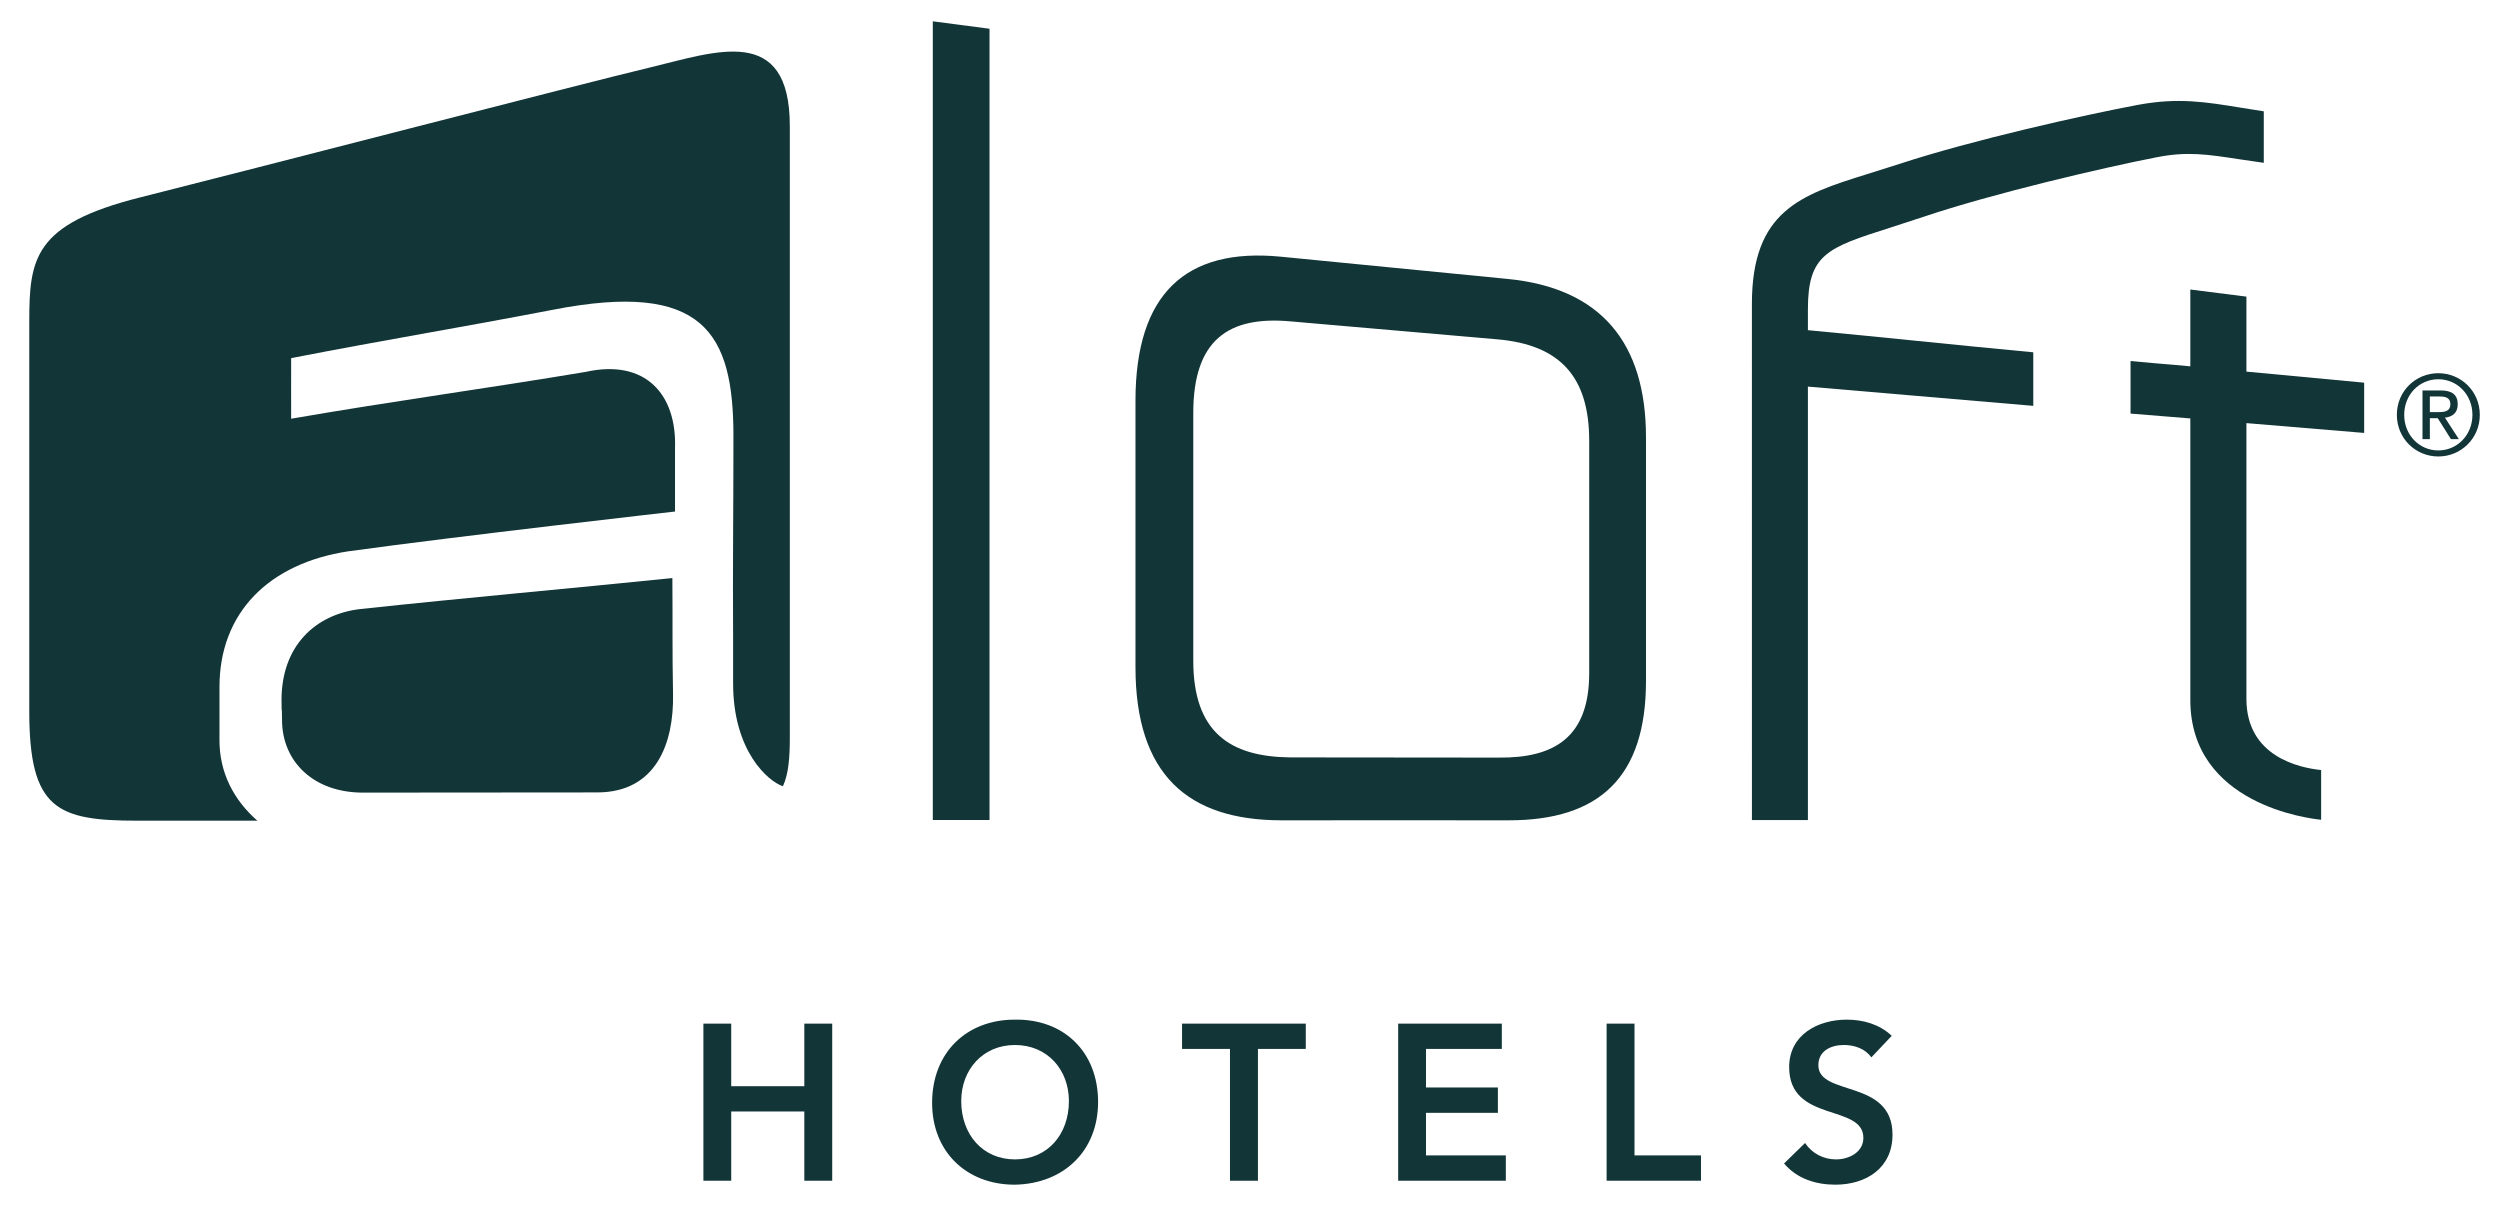
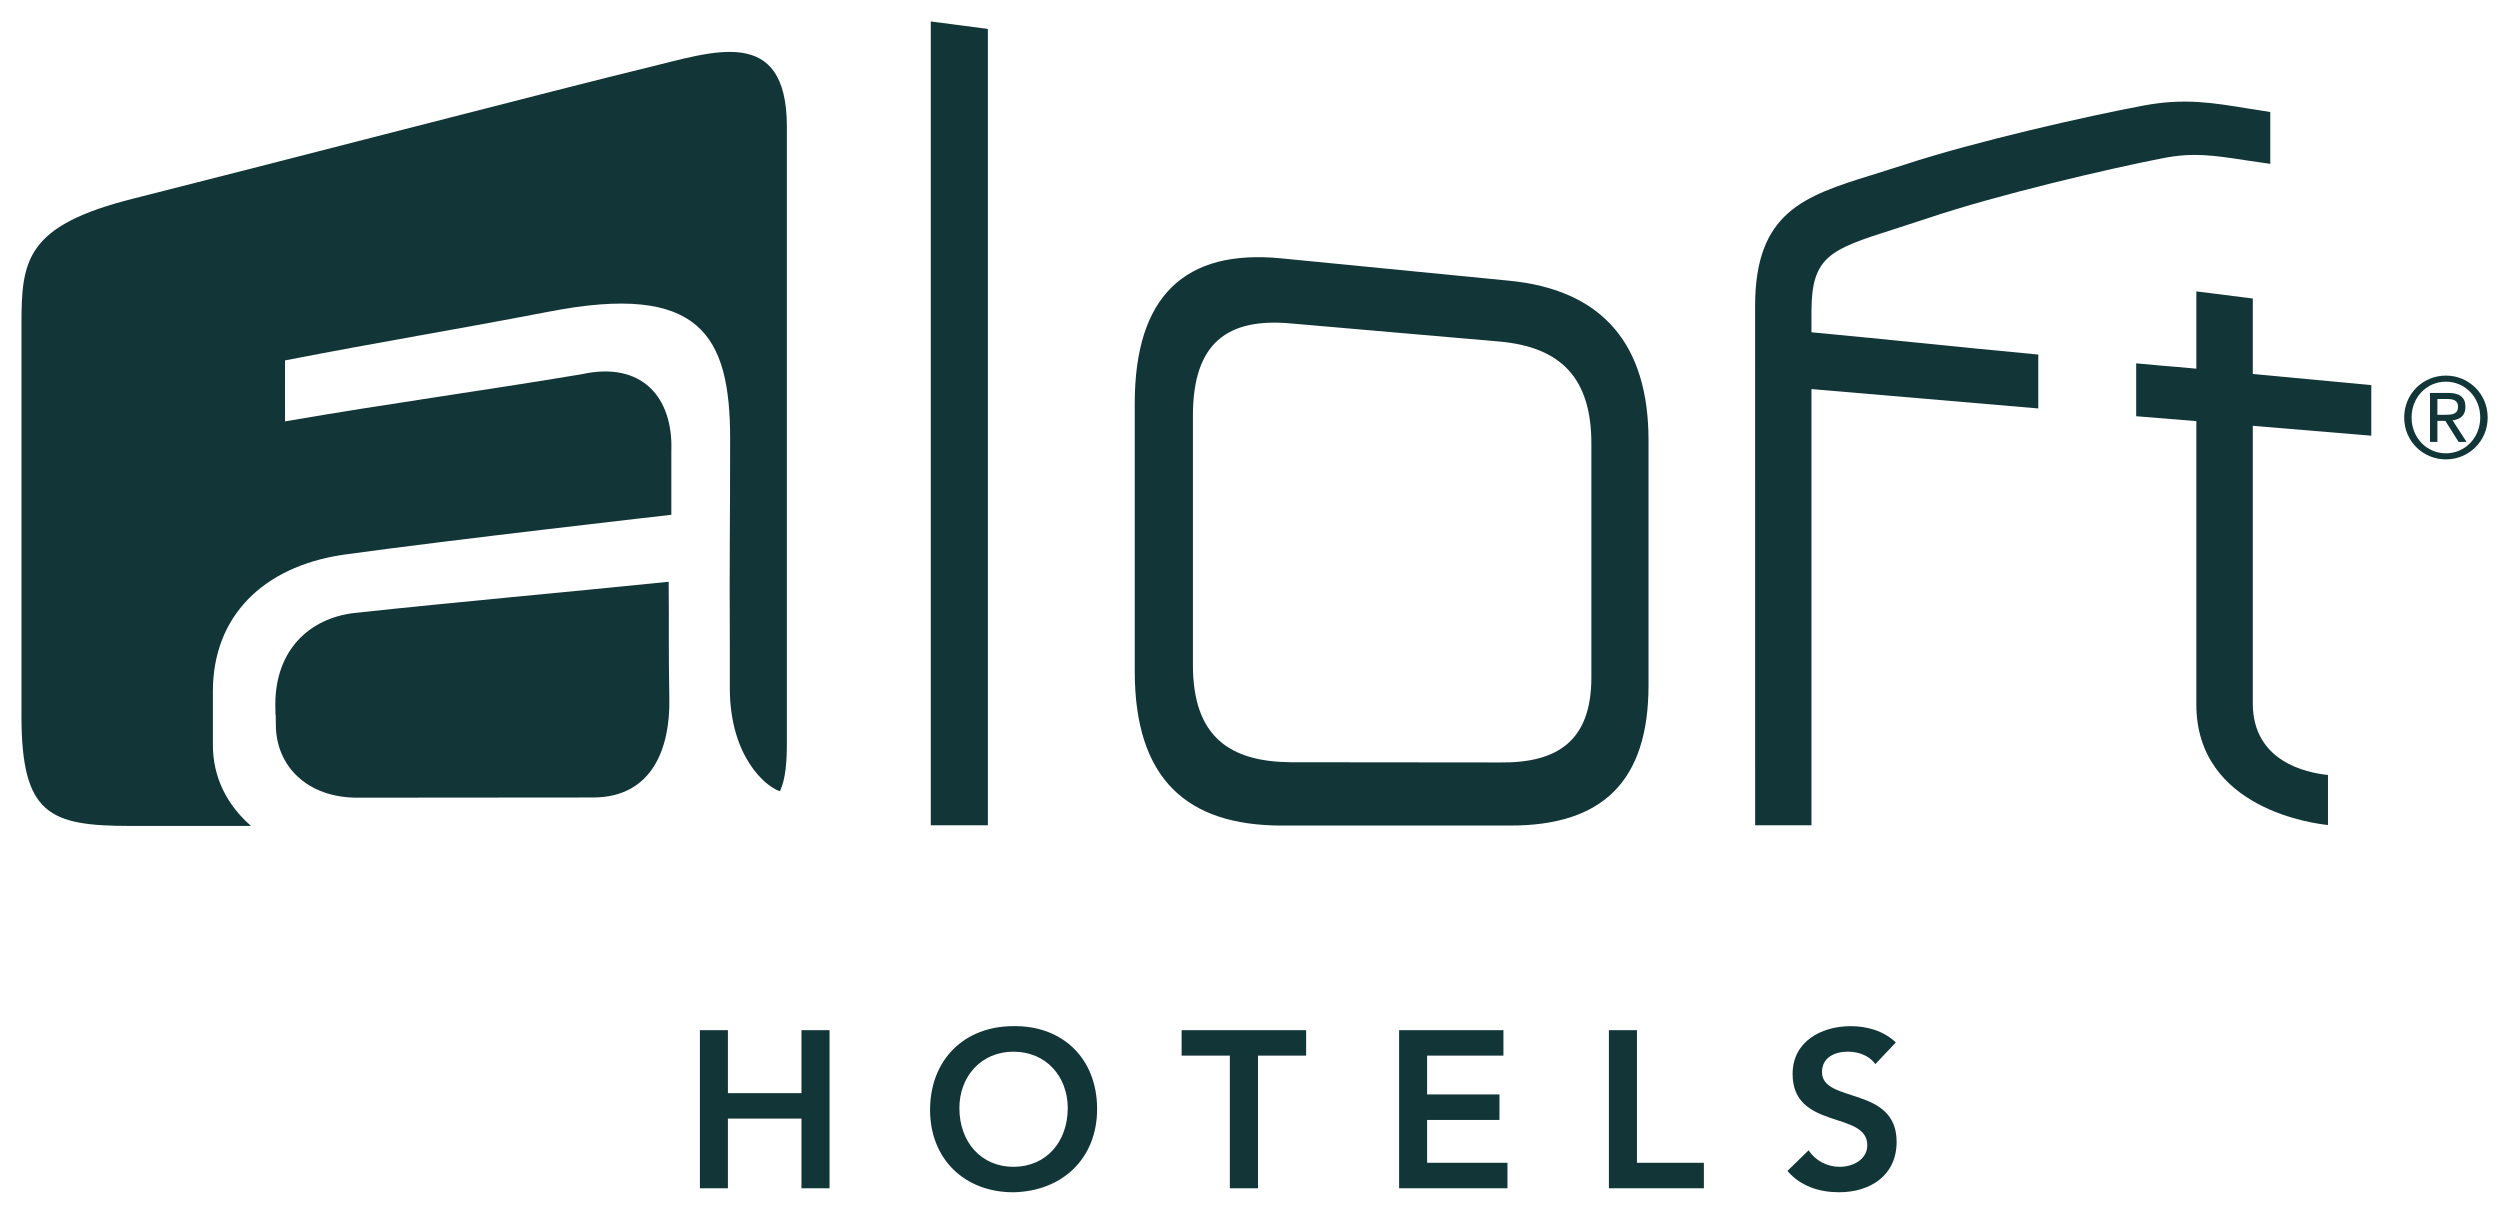
- <svg xmlns="http://www.w3.org/2000/svg" style="width: 66.4px; height: 31.998px;" aria-label="Aloft Hotels" role="img" preserveAspectRatio="" fill="none" viewBox="0 0 233 113" height="113" width="233">
+ <svg xmlns="http://www.w3.org/2000/svg" aria-label="al" role="img" preserveAspectRatio="" fill="none" viewBox="0 0 233 113" height="113" width="233">
  <path fill="#123538" d="M221.004 40.607V35.893C216.677 35.489 213.241 35.163 209.96 34.856V27.822C207.852 27.551 206.804 27.422 204.699 27.156V34.361C201.686 34.074 203.023 34.233 199.092 33.863V38.793C203.023 39.122 201.686 38.993 204.699 39.248V65.653C204.699 75.463 215.861 76.782 216.968 76.89V72.227C214.915 72.017 209.96 70.959 209.96 65.555V39.687C213.241 39.961 216.677 40.244 221.004 40.607Z" clip-rule="evenodd" fill-rule="evenodd" />
  <path fill="#123538" d="M86.748 76.915V2C88.877 2.281 89.937 2.418 92.068 2.696V76.915C89.937 76.907 88.877 76.915 86.748 76.915Z" clip-rule="evenodd" fill-rule="evenodd" />
  <path fill="#123538" d="M148.316 41.343C148.316 35.27 145.516 32.339 139.718 31.829C131.929 31.152 128.03 30.814 120.242 30.139C114.448 29.631 111.18 31.909 111.18 38.733V61.974C111.18 68.692 114.638 70.972 120.242 71.041C128.089 71.041 131.875 71.06 139.776 71.06C145.101 71.127 148.316 69.106 148.316 63.138V41.343ZM140.728 76.942C132.227 76.924 127.892 76.954 119.391 76.942C110.703 76.919 105.758 72.688 105.758 62.568V37.6C105.758 27.594 110.429 23.202 119.394 24.077C127.896 24.912 132.148 25.328 140.65 26.161C149.436 27.018 153.642 32.169 153.642 41.027V63.871C153.642 72.843 149.327 76.96 140.728 76.942Z" clip-rule="evenodd" fill-rule="evenodd" />
  <path fill="#123538" d="M209.47 10.106C206.164 9.565 203.554 9.133 199.786 9.836C194.73 10.781 184.178 13.15 177.422 15.373C176.214 15.748 175.619 15.94 174.407 16.325C168.121 18.277 163.576 19.793 163.576 28.512C163.576 47.991 163.579 57.436 163.579 76.917H168.829V36.262C176.839 36.928 180.864 37.307 189.968 38.068V33.045C180.864 32.185 176.839 31.721 168.829 30.969V29.022C168.829 23.864 170.604 23.243 176.515 21.365C177.754 20.955 178.384 20.755 179.627 20.35C186.223 18.13 196.557 15.722 201.533 14.752C204.409 14.183 206.286 14.476 209.387 14.951C210.269 15.081 210.707 15.145 211.589 15.272V10.441C210.744 10.305 210.315 10.238 209.47 10.106Z" clip-rule="evenodd" fill-rule="evenodd" />
  <path fill="#123538" d="M62.321 54.22C52.392 55.235 43.008 56.056 33.008 57.131C28.831 57.632 25.66 60.578 25.66 65.664C25.68 67.817 25.688 65.378 25.709 67.528C25.709 71.412 28.644 74.344 33.295 74.344C40.626 74.344 47.948 74.326 55.263 74.326C60.865 74.326 62.458 69.613 62.383 65.161C62.301 60.448 62.358 58.983 62.321 54.22Z" clip-rule="evenodd" fill-rule="evenodd" />
  <path fill="#123538" d="M19.841 69.32V64.435C19.841 57.453 24.492 52.833 31.934 51.709C42.181 50.291 62.569 47.979 62.569 47.979V42.048C62.748 37.001 59.806 33.636 54.194 34.881C44.907 36.437 36.185 37.609 26.564 39.274C26.545 37.047 26.577 35.976 26.564 33.59C35.864 31.786 41.903 30.824 51.101 29.058C65.283 26.287 68.049 31.243 68.049 40.922C68.049 48.748 67.974 52.204 68.018 60.066V64.106C68.018 70.508 71.35 73.313 72.691 73.746C73.236 72.547 73.337 71.01 73.337 69.111V11.829C73.337 2.184 66.39 4.852 60.182 6.338C53.975 7.821 22.488 15.985 12.438 18.506C2.387 21.029 2 24.243 2 30.249V66.715C2 75.914 4.604 76.977 12.145 76.977H23.395C21.245 75.104 19.806 72.519 19.841 69.32Z" clip-rule="evenodd" fill-rule="evenodd" />
  <path fill="#123538" d="M65.231 96.012H67.841V101.882H74.697V96.012H77.314V110.747H74.697V104.252H67.841V110.747H65.231V96.012Z" clip-rule="evenodd" fill-rule="evenodd" />
  <path fill="#123538" d="M94.454 108.747C97.504 108.747 99.514 106.416 99.514 103.273C99.514 100.343 97.504 98.017 94.454 98.017C91.43 98.017 89.415 100.343 89.415 103.273C89.415 106.416 91.43 108.747 94.454 108.747ZM94.433 95.638C99.011 95.556 102.251 98.636 102.251 103.359C102.251 107.965 99.011 111.039 94.433 111.119C89.916 111.119 86.683 108.041 86.683 103.445C86.683 98.722 89.916 95.638 94.433 95.638Z" clip-rule="evenodd" fill-rule="evenodd" />
  <path fill="#123538" d="M114.621 98.384H110.127V96.012H121.732V98.384H117.244V110.748H114.621V98.384Z" clip-rule="evenodd" fill-rule="evenodd" />
  <path fill="#123538" d="M130.398 96.012H140.12V98.384H133.007V102.001H139.75V104.379H133.007V108.372H140.496V110.747H130.398V96.012Z" clip-rule="evenodd" fill-rule="evenodd" />
  <path fill="#123538" d="M149.949 96.012H152.564V108.372H158.801V110.747H149.949V96.012Z" clip-rule="evenodd" fill-rule="evenodd" />
  <path fill="#123538" d="M174.782 99.174C174.222 98.384 173.227 98.016 172.211 98.016C171.006 98.016 169.81 98.552 169.81 99.916C169.81 102.863 176.765 101.176 176.765 106.417C176.765 109.575 174.282 111.118 171.4 111.118C169.576 111.118 167.797 110.559 166.591 109.129L168.562 107.208C169.208 108.189 170.302 108.747 171.465 108.747C172.671 108.747 174.032 108.081 174.032 106.73C174.032 103.503 167.071 105.349 167.071 100.091C167.071 97.051 169.766 95.639 172.48 95.639C174.016 95.639 175.548 96.072 176.693 97.155L174.782 99.174Z" clip-rule="evenodd" fill-rule="evenodd" />
  <path fill="#123538" d="M227.165 38.658H227.877C228.494 38.658 229.089 38.627 229.089 37.893C229.089 37.261 228.545 37.189 228.074 37.189H227.165V38.658ZM226.475 36.621H228.19C229.267 36.621 229.78 37.052 229.78 37.923C229.78 38.753 229.257 39.1 228.578 39.173L229.885 41.189H229.142L227.908 39.226H227.165V41.189H226.475V36.621ZM227.96 42.249C229.738 42.249 231.159 40.8 231.159 38.91C231.159 37.021 229.738 35.572 227.96 35.572C226.172 35.572 224.76 37.021 224.76 38.91C224.76 40.8 226.172 42.249 227.96 42.249ZM227.96 35.005C230.072 35.005 231.851 36.685 231.851 38.91C231.851 41.135 230.072 42.816 227.96 42.816C225.836 42.816 224.07 41.135 224.07 38.91C224.07 36.685 225.836 35.005 227.96 35.005Z" clip-rule="evenodd" fill-rule="evenodd" />
</svg>
